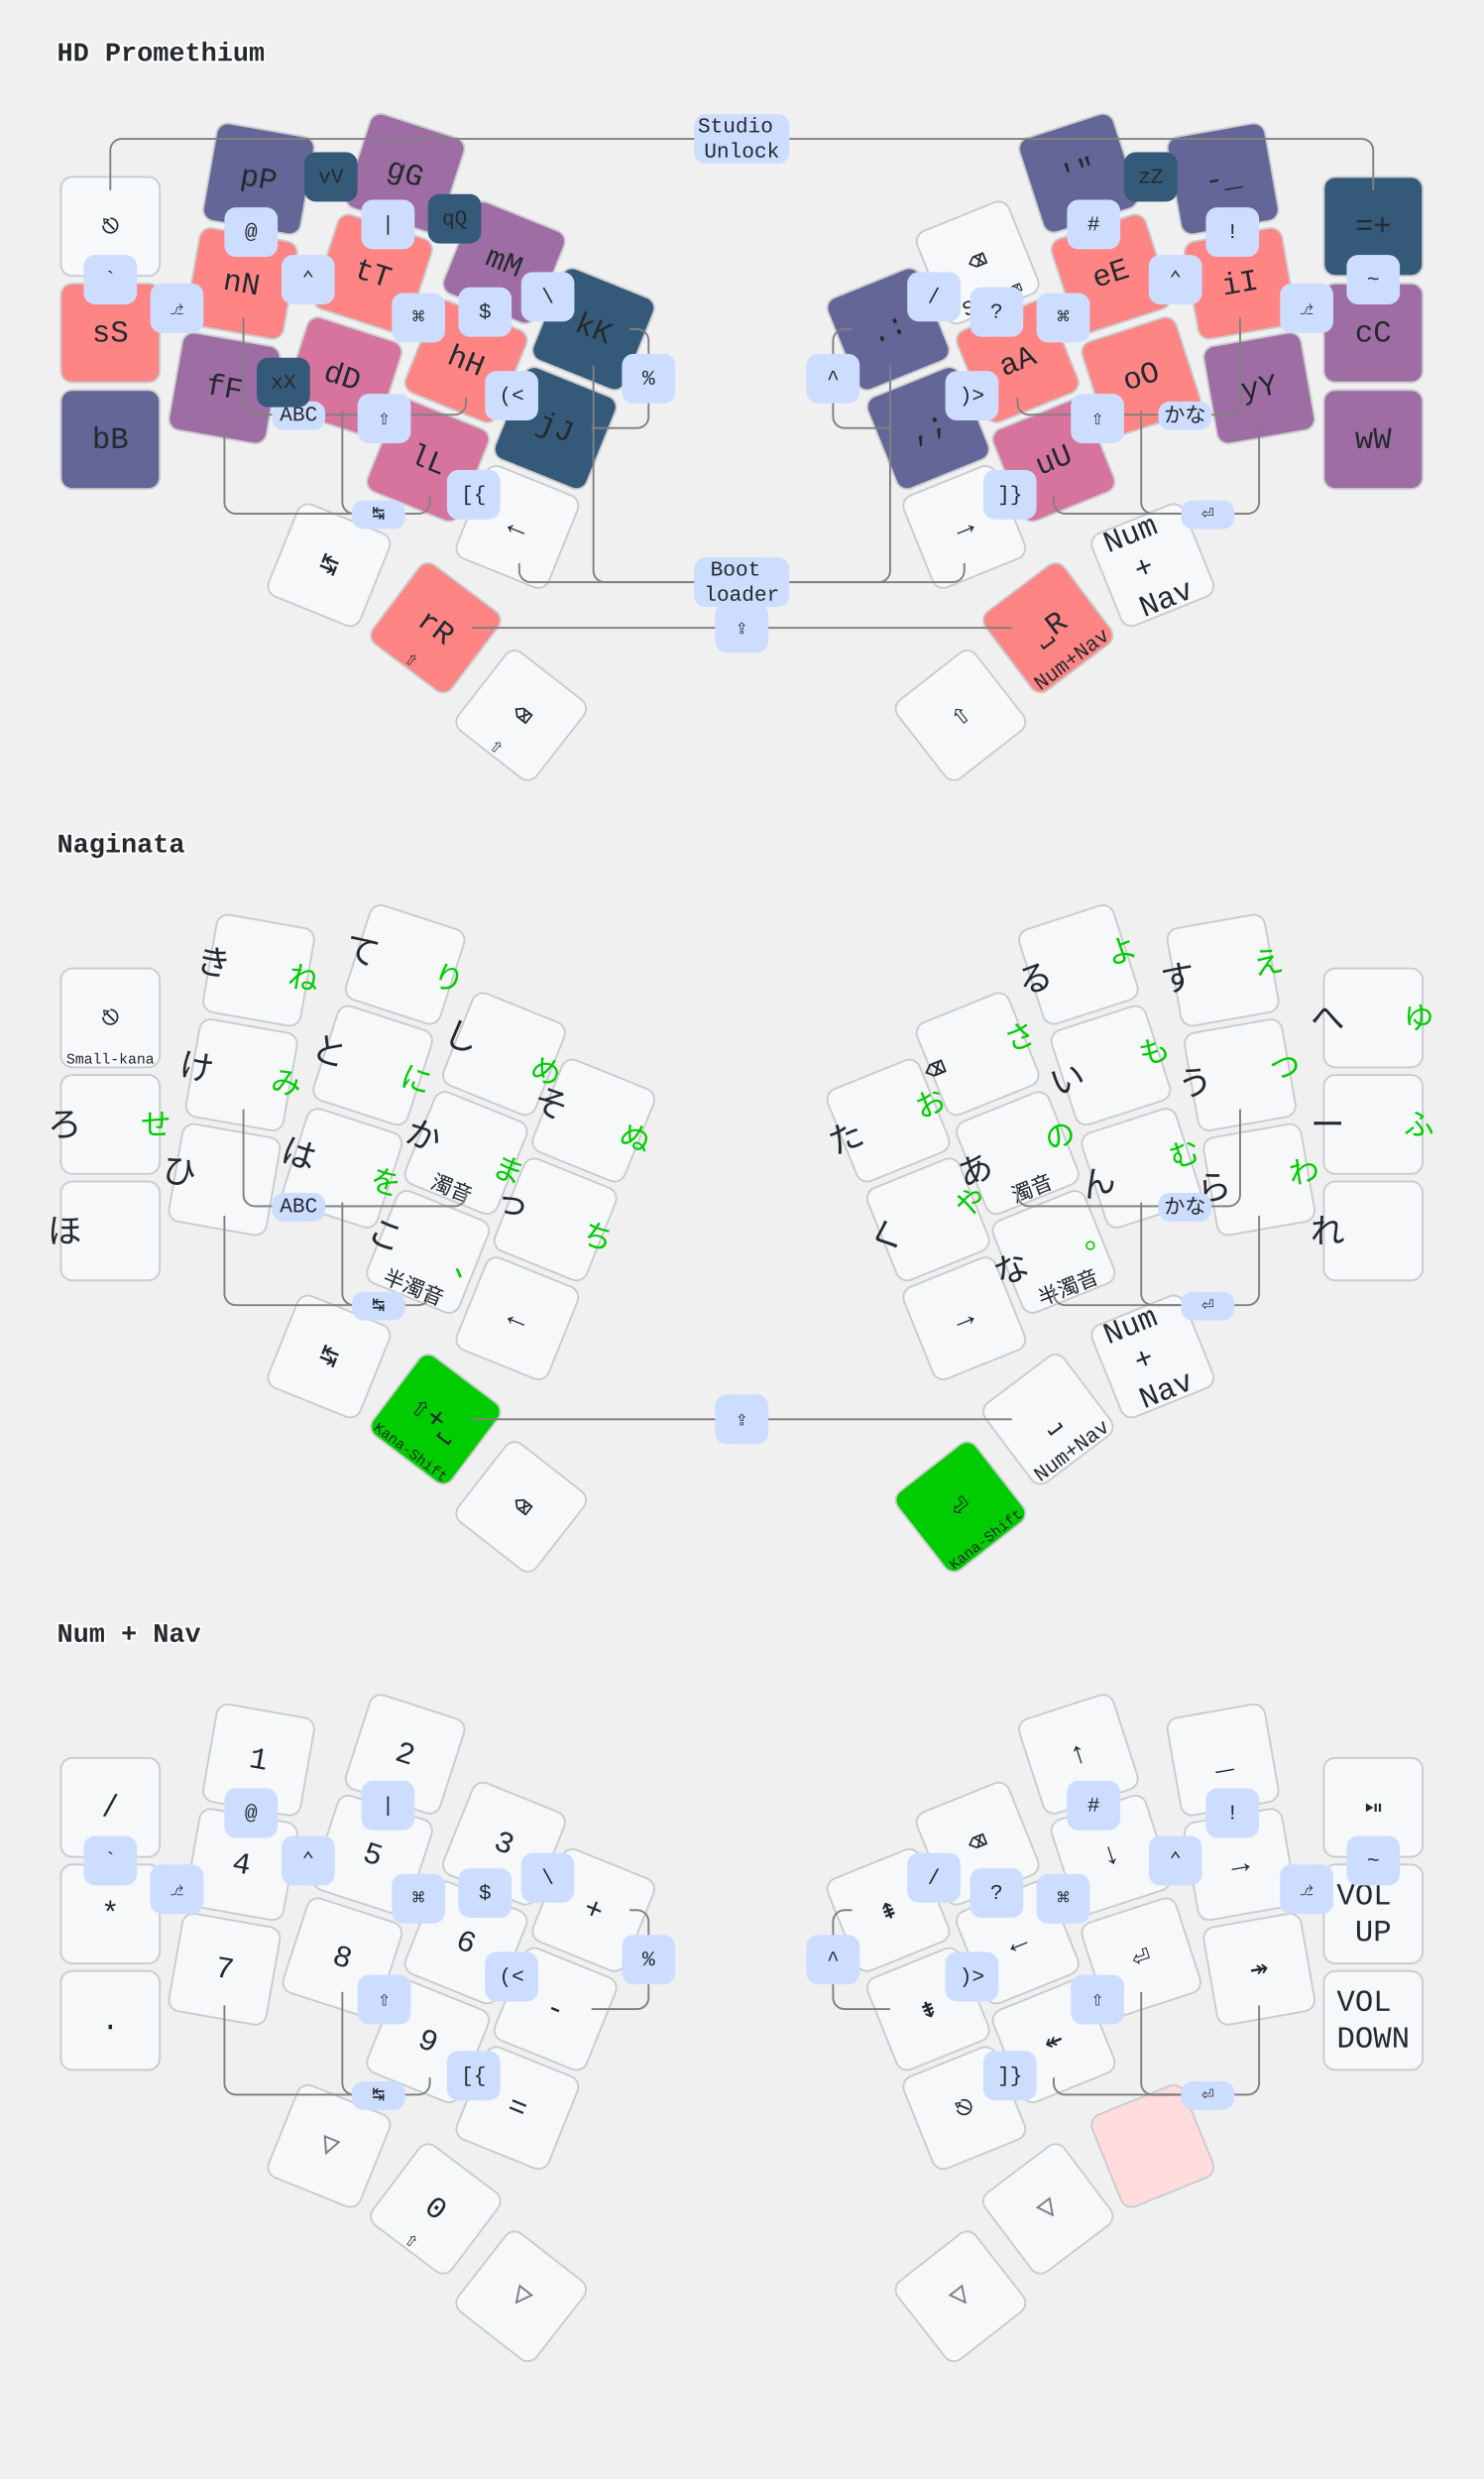
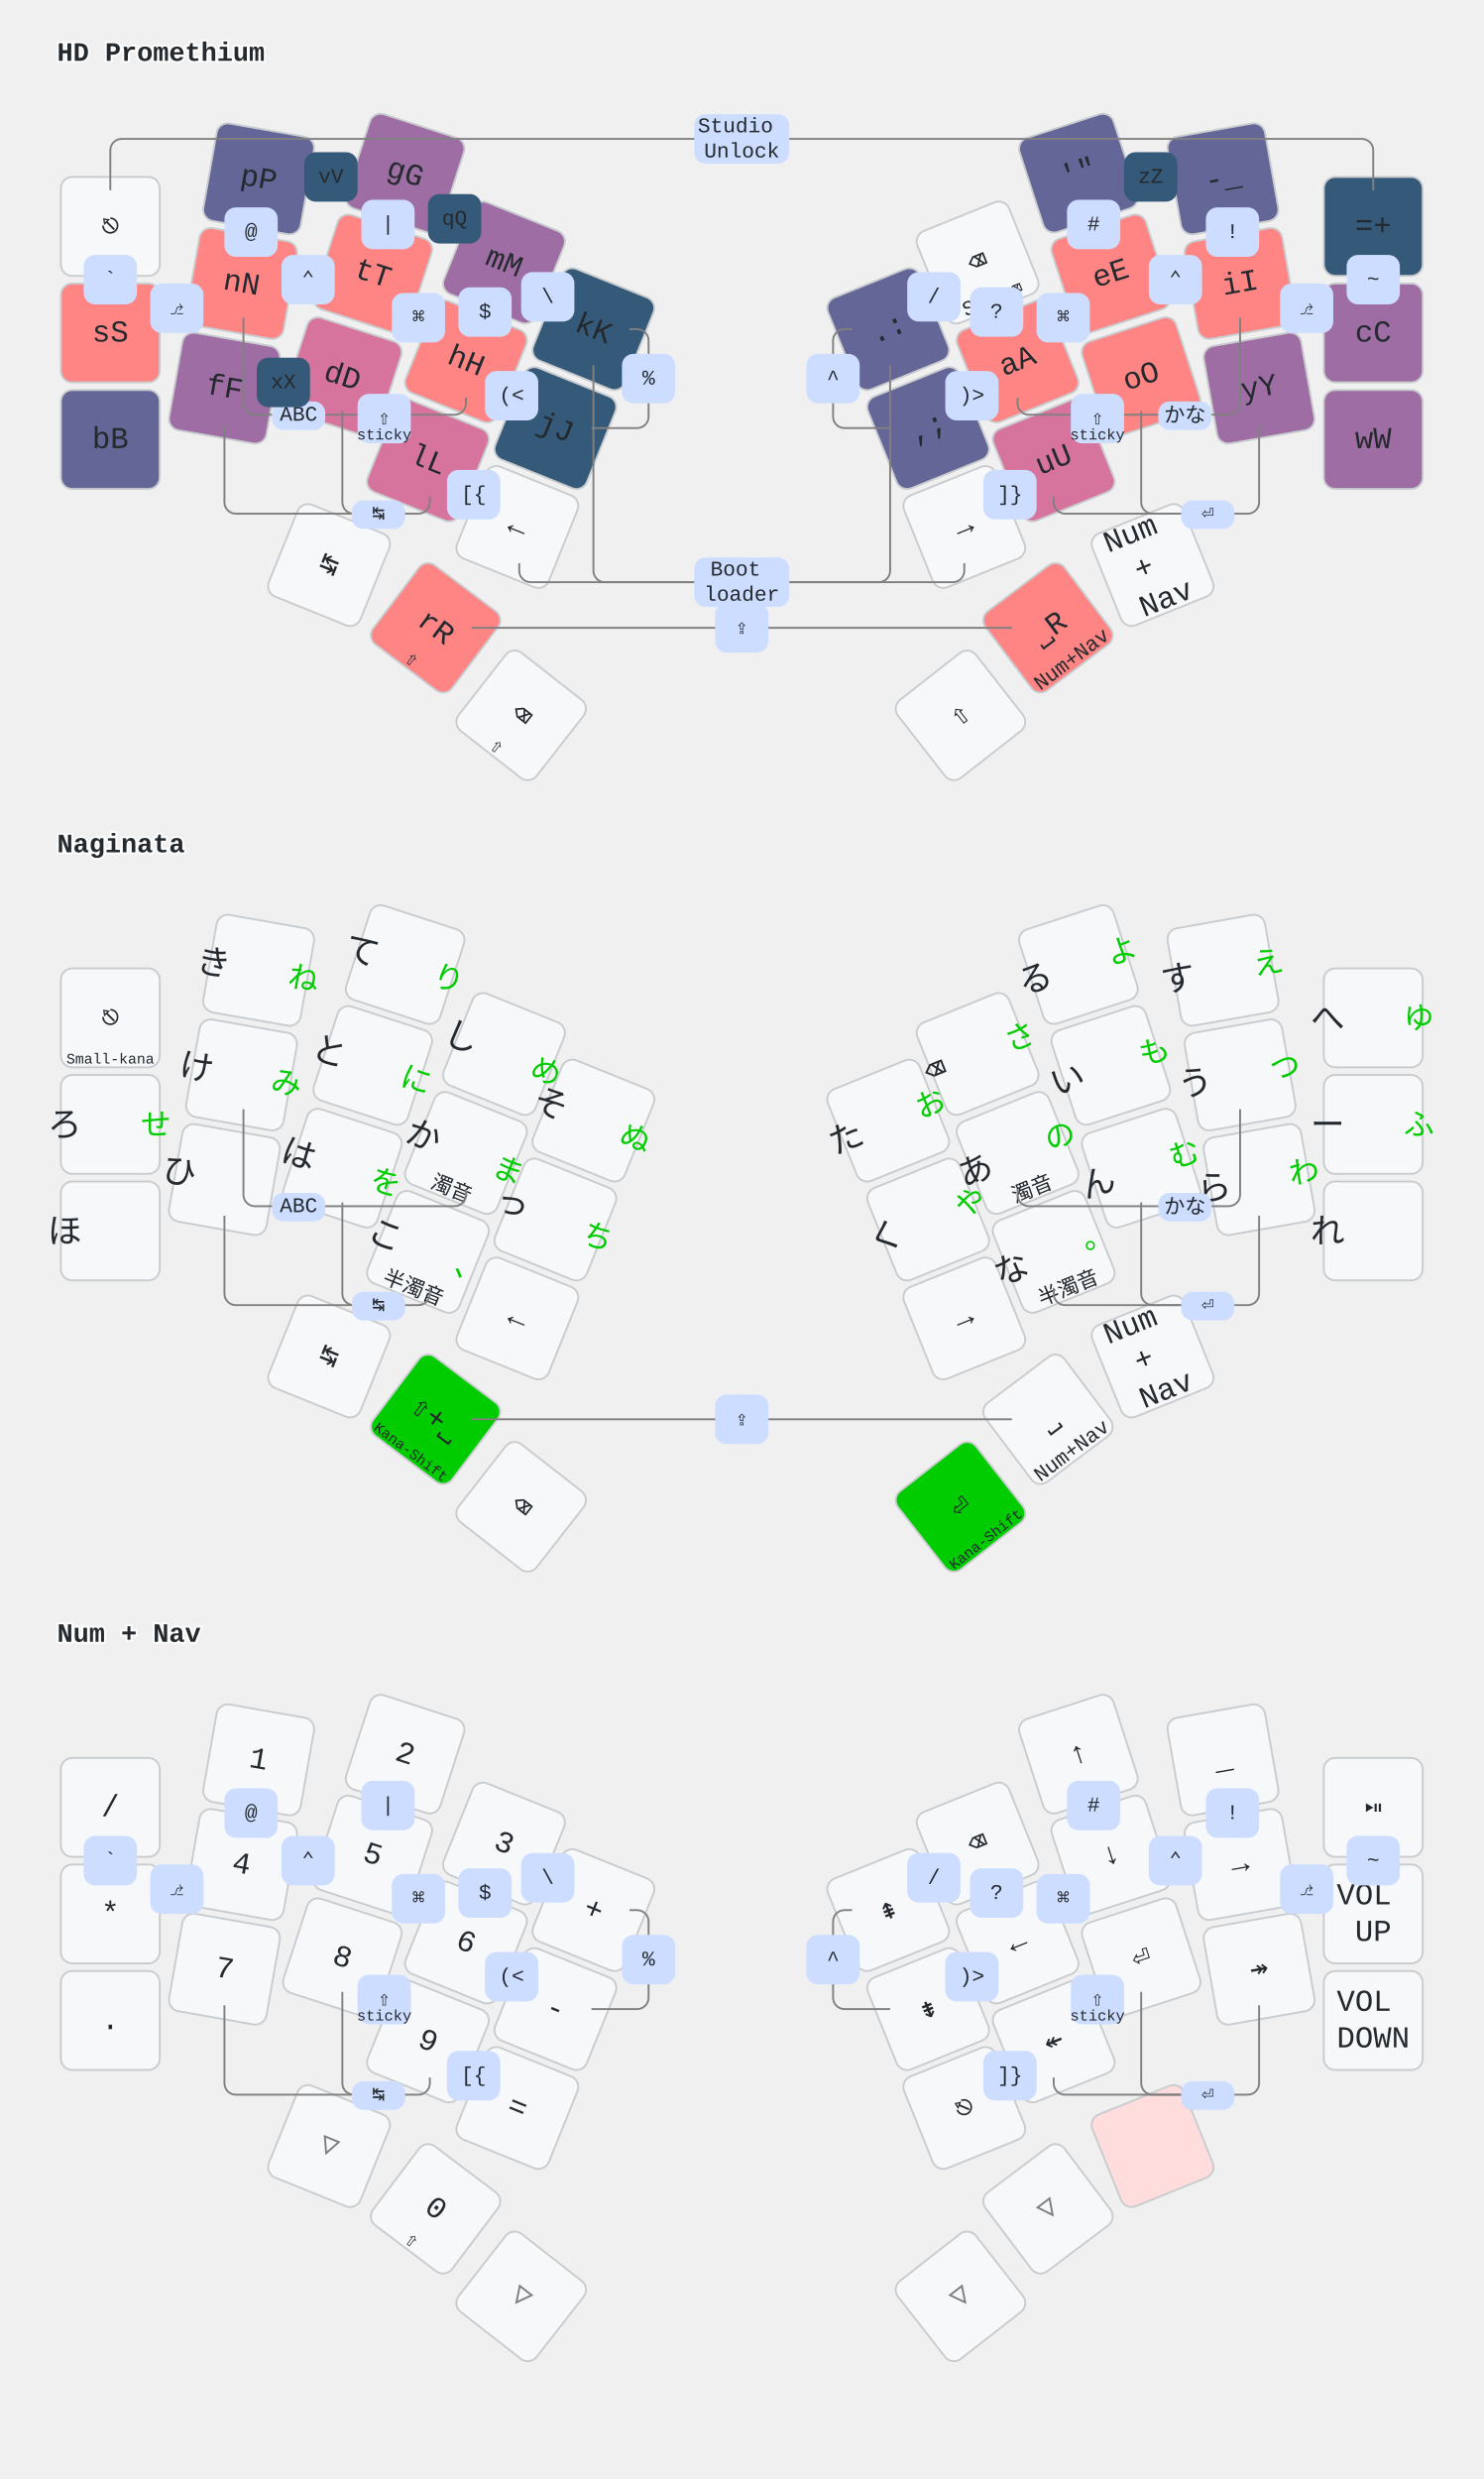
<svg xmlns="http://www.w3.org/2000/svg" width="780" height="1303" viewBox="0 0 780 1303" class="keymap">
  <style>/* inherit to force styles through use tags*/
svg path {
    fill: inherit;
}
/* font and background color specifications */
svg.keymap {
    font-family: SFMono-Regular,Consolas,Liberation Mono,Menlo,monospace;
    font-size: 14px;
    font-kerning: normal;
    text-rendering: optimizeLegibility;
    fill: #24292e;
}

/* default key styling */
rect.key {
    fill: #f6f8fa;
    stroke: #c9cccf;
    stroke-width: 1;
}

/* color accent for combo boxes */
rect.combo {
    fill: #cdf;
}

/* color accent for held keys */
rect.held, rect.combo.held {
    fill: #fdd;
}

/* color accent for ghost (optional) keys */
rect.ghost, rect.combo.ghost {
    stroke-dasharray: 4, 4;
    stroke-width: 2;
}

text {
    text-anchor: middle;
    dominant-baseline: middle;
}

/* styling for layer labels */
text.label {
    font-weight: bold;
    text-anchor: start;
    stroke: white;
    stroke-width: 2;
    paint-order: stroke;
}

text.tap {
    font-size: 16px;
}

/* styling for combo tap, and key hold/shifted label text */
text.combo, text.hold, text.shifted {
    font-size: 11px;
}

text.hold {
    text-anchor: middle;
    dominant-baseline: auto;
}

text.shifted {
    text-anchor: middle;
    dominant-baseline: hanging;
}

/* styling for hold/shifted label text in combo box */
text.combo.hold, text.combo.shifted {
    font-size: 8px;
}

/* lighter symbol for transparent keys */
text.trans {
    fill: #7b7e81;
}

/* styling for combo dendrons */
path.combo {
    stroke-width: 1;
    stroke: gray;
    fill: none;
}

/* Start Tabler Icons Cleanup */
/* cannot use height/width with glyphs */
.icon-tabler &gt; path {
    fill: inherit;
    stroke: inherit;
}
/* hide tabler's default box */
.icon-tabler &gt; path[stroke="none"][fill="none"] {
    visibility: collapse;
}

rect.low {
    fill: #355978;
}
rect.medium-low {
    fill: #636696;
}
rect.medium {
    fill: #9E6DA4;
}
rect.medium-high {
    fill: #D7749D;
}
rect.high {
    fill: #FF8585;
}

/* green styling for Naginata kana-shift */
rect.kshift {
    fill: #00CC00;
}
text.left {
    font-size: 18px;
    translate: 16px 7px;
}
text.right {
    fill: #00CC00;
    font-size: 16px;
    translate: -16px -10px;
}
</style>
  <g transform="translate(30, 0)" class="layer-HD Promethium">
    <text x="0" y="28" class="label" id="HD-Promethium">HD Promethium</text>
    <g transform="translate(0, 56)">
      <g transform="translate(28, 63)" class="key keypos-0">
        <rect rx="6" ry="6" x="-26" y="-26" width="52" height="52" class="key" />
        <text x="0" y="0" class="key tap">⎋</text>
      </g>
      <g transform="translate(106, 38) rotate(10.0)" class="key medium-low keypos-1">
        <rect rx="6" ry="6" x="-26" y="-26" width="52" height="52" class="key medium-low" />
        <text x="0" y="0" class="key medium-low tap">pP</text>
      </g>
      <g transform="translate(183, 35) rotate(18.0)" class="key medium keypos-2">
        <rect rx="6" ry="6" x="-26" y="-26" width="52" height="52" class="key medium" />
        <text x="0" y="0" class="key medium tap">gG</text>
      </g>
      <g transform="translate(235, 82) rotate(22.0)" class="key medium keypos-3">
        <rect rx="6" ry="6" x="-26" y="-26" width="52" height="52" class="key medium" />
        <text x="0" y="0" class="key medium tap">mM</text>
      </g>
      <g transform="translate(282, 117) rotate(22.0)" class="key low keypos-4">
        <rect rx="6" ry="6" x="-26" y="-26" width="52" height="52" class="key low" />
        <text x="0" y="0" class="key low tap">kK</text>
      </g>
      <g transform="translate(437, 117) rotate(-22.0)" class="key medium-low keypos-5">
        <rect rx="6" ry="6" x="-26" y="-26" width="52" height="52" class="key medium-low" />
        <text x="0" y="0" class="key medium-low tap">.:</text>
      </g>
      <g transform="translate(484, 82) rotate(-22.0)" class="key keypos-6">
        <rect rx="6" ry="6" x="-26" y="-26" width="52" height="52" class="key" />
        <text x="0" y="0" class="key tap">⌫</text>
        <text x="0" y="24" class="key hold">Sft+⌫</text>
      </g>
      <g transform="translate(537, 35) rotate(-18.0)" class="key medium-low keypos-7">
        <rect rx="6" ry="6" x="-26" y="-26" width="52" height="52" class="key medium-low" />
        <text x="0" y="0" class="key medium-low tap">'"</text>
      </g>
      <g transform="translate(613, 38) rotate(-10.0)" class="key medium-low keypos-8">
        <rect rx="6" ry="6" x="-26" y="-26" width="52" height="52" class="key medium-low" />
        <text x="0" y="0" class="key medium-low tap">-_</text>
      </g>
      <g transform="translate(692, 63)" class="key low keypos-9">
        <rect rx="6" ry="6" x="-26" y="-26" width="52" height="52" class="key low" />
        <text x="0" y="0" class="key low tap">=+</text>
      </g>
      <g transform="translate(28, 119)" class="key high keypos-10">
        <rect rx="6" ry="6" x="-26" y="-26" width="52" height="52" class="key high" />
        <text x="0" y="0" class="key high tap">sS</text>
      </g>
      <g transform="translate(97, 93) rotate(10.0)" class="key high keypos-11">
        <rect rx="6" ry="6" x="-26" y="-26" width="52" height="52" class="key high" />
        <text x="0" y="0" class="key high tap">nN</text>
      </g>
      <g transform="translate(166, 88) rotate(18.0)" class="key high keypos-12">
        <rect rx="6" ry="6" x="-26" y="-26" width="52" height="52" class="key high" />
        <text x="0" y="0" class="key high tap">tT</text>
      </g>
      <g transform="translate(215, 134) rotate(22.0)" class="key high keypos-13">
        <rect rx="6" ry="6" x="-26" y="-26" width="52" height="52" class="key high" />
        <text x="0" y="0" class="key high tap">hH</text>
      </g>
      <g transform="translate(262, 169) rotate(22.0)" class="key low keypos-14">
        <rect rx="6" ry="6" x="-26" y="-26" width="52" height="52" class="key low" />
        <text x="0" y="0" class="key low tap">jJ</text>
      </g>
      <g transform="translate(458, 169) rotate(-22.0)" class="key medium-low keypos-15">
        <rect rx="6" ry="6" x="-26" y="-26" width="52" height="52" class="key medium-low" />
        <text x="0" y="0" class="key medium-low tap">,;</text>
      </g>
      <g transform="translate(505, 134) rotate(-22.0)" class="key high keypos-16">
        <rect rx="6" ry="6" x="-26" y="-26" width="52" height="52" class="key high" />
        <text x="0" y="0" class="key high tap">aA</text>
      </g>
      <g transform="translate(554, 88) rotate(-18.0)" class="key high keypos-17">
        <rect rx="6" ry="6" x="-26" y="-26" width="52" height="52" class="key high" />
        <text x="0" y="0" class="key high tap">eE</text>
      </g>
      <g transform="translate(622, 93) rotate(-10.0)" class="key high keypos-18">
        <rect rx="6" ry="6" x="-26" y="-26" width="52" height="52" class="key high" />
        <text x="0" y="0" class="key high tap">iI</text>
      </g>
      <g transform="translate(692, 119)" class="key medium keypos-19">
        <rect rx="6" ry="6" x="-26" y="-26" width="52" height="52" class="key medium" />
        <text x="0" y="0" class="key medium tap">cC</text>
      </g>
      <g transform="translate(28, 175)" class="key medium-low keypos-20">
        <rect rx="6" ry="6" x="-26" y="-26" width="52" height="52" class="key medium-low" />
        <text x="0" y="0" class="key medium-low tap">bB</text>
      </g>
      <g transform="translate(88, 148) rotate(10.0)" class="key medium keypos-21">
        <rect rx="6" ry="6" x="-26" y="-26" width="52" height="52" class="key medium" />
        <text x="0" y="0" class="key medium tap">fF</text>
      </g>
      <g transform="translate(150, 142) rotate(18.0)" class="key medium-high keypos-22">
        <rect rx="6" ry="6" x="-26" y="-26" width="52" height="52" class="key medium-high" />
        <text x="0" y="0" class="key medium-high tap">dD</text>
      </g>
      <g transform="translate(195, 186) rotate(22.0)" class="key medium-high keypos-23">
        <rect rx="6" ry="6" x="-26" y="-26" width="52" height="52" class="key medium-high" />
        <text x="0" y="0" class="key medium-high tap">lL</text>
      </g>
      <g transform="translate(242, 221) rotate(22.0)" class="key keypos-24">
        <rect rx="6" ry="6" x="-26" y="-26" width="52" height="52" class="key" />
        <text x="0" y="0" class="key tap">←</text>
      </g>
      <g transform="translate(477, 221) rotate(-22.0)" class="key keypos-25">
        <rect rx="6" ry="6" x="-26" y="-26" width="52" height="52" class="key" />
        <text x="0" y="0" class="key tap">→</text>
      </g>
      <g transform="translate(524, 186) rotate(-22.0)" class="key medium-high keypos-26">
        <rect rx="6" ry="6" x="-26" y="-26" width="52" height="52" class="key medium-high" />
        <text x="0" y="0" class="key medium-high tap">uU</text>
      </g>
      <g transform="translate(570, 142) rotate(-18.0)" class="key high keypos-27">
        <rect rx="6" ry="6" x="-26" y="-26" width="52" height="52" class="key high" />
        <text x="0" y="0" class="key high tap">oO</text>
      </g>
      <g transform="translate(632, 148) rotate(-10.0)" class="key medium keypos-28">
        <rect rx="6" ry="6" x="-26" y="-26" width="52" height="52" class="key medium" />
        <text x="0" y="0" class="key medium tap">yY</text>
      </g>
      <g transform="translate(692, 175)" class="key medium keypos-29">
        <rect rx="6" ry="6" x="-26" y="-26" width="52" height="52" class="key medium" />
        <text x="0" y="0" class="key medium tap">wW</text>
      </g>
      <g transform="translate(143, 241) rotate(22.0)" class="key keypos-30">
        <rect rx="6" ry="6" x="-26" y="-26" width="52" height="52" class="key" />
        <text x="0" y="0" class="key tap">↹</text>
      </g>
      <g transform="translate(199, 274) rotate(37.0)" class="key high keypos-31">
        <rect rx="6" ry="6" x="-26" y="-26" width="52" height="52" class="key high" />
        <text x="0" y="0" class="key high tap">rR</text>
        <text x="0" y="24" class="key high hold">⇧</text>
      </g>
      <g transform="translate(244, 320) rotate(38.0)" class="key keypos-32">
        <rect rx="6" ry="6" x="-26" y="-26" width="52" height="52" class="key" />
        <text x="0" y="0" class="key tap">⌫</text>
        <text x="0" y="24" class="key hold">⇧</text>
      </g>
      <g transform="translate(475, 320) rotate(-38.0)" class="key keypos-33">
        <rect rx="6" ry="6" x="-26" y="-26" width="52" height="52" class="key" />
        <text x="0" y="0" class="key tap">⇧</text>
      </g>
      <g transform="translate(521, 274) rotate(-37.0)" class="key high keypos-34">
        <rect rx="6" ry="6" x="-26" y="-26" width="52" height="52" class="key high" />
        <text x="0" y="0" class="key high tap">⎵R</text>
        <text x="0" y="24" class="key high hold">Num+Nav</text>
      </g>
      <g transform="translate(576, 241) rotate(-22.0)" class="key keypos-35">
        <rect rx="6" ry="6" x="-26" y="-26" width="52" height="52" class="key" />
        <a href="#Num--Nav">
          <text x="0" y="0" class="key tap layer-activator">
            <tspan x="0" dy="-1.2em">Num</tspan>
            <tspan x="0" dy="1.2em">+</tspan>
            <tspan x="0" dy="1.2em">Nav</tspan>
          </text>
        </a>
      </g>
      <g class="combo combopos-0">
        <path d="M360,17 h-326 a6.0,6.0 0 0 0 -6.0,6.0 v21" class="combo" />
        <path d="M360,17 h326 a6.0,6.0 0 0 1 6.0,6.0 v21" class="combo" />
        <rect rx="6" ry="6" x="335" y="4" width="50" height="26" class="combo" />
        <text x="360" y="17" class="combo tap">
          <tspan x="360" dy="-0.6em">Studio</tspan>
          <tspan x="360" dy="1.2em">Unlock</tspan>
        </text>
      </g>
      <g class="combo combopos-1">
        <path d="M360,250 h-72 a6.0,6.0 0 0 1 -6.0,-6.0 v-108" class="combo" />
        <path d="M360,250 h72 a6.0,6.0 0 0 0 6.0,-6.0 v-108" class="combo" />
        <path d="M360,250 h-111 a6.0,6.0 0 0 1 -6.0,-6.0 v-4" class="combo" />
        <path d="M360,250 h111 a6.0,6.0 0 0 0 6.0,-6.0 v-4" class="combo" />
        <rect rx="6" ry="6" x="335" y="237" width="50" height="26" class="combo" />
        <text x="360" y="250" class="combo tap">
          <tspan x="360" dy="-0.6em">Boot</tspan>
          <tspan x="360" dy="1.2em">loader</tspan>
        </text>
      </g>
      <g class="combo combopos-2">
        <path d="M593,162 h-82 a6.0,6.0 0 0 1 -6.0,-6.0 v-3" class="combo" />
        <path d="M593,162 h23 a6.0,6.0 0 0 0 6.0,-6.0 v-45" class="combo" />
        <rect rx="6" ry="6" x="579" y="155" width="28" height="15" class="combo" />
        <text x="593" y="162" class="combo tap">かな</text>
      </g>
      <g class="combo combopos-3">
        <path d="M127,162 h82 a6.0,6.0 0 0 0 6.0,-6.0 v-3" class="combo" />
        <path d="M127,162 h-23 a6.0,6.0 0 0 1 -6.0,-6.0 v-45" class="combo" />
        <rect rx="6" ry="6" x="113" y="155" width="28" height="15" class="combo" />
        <text x="127" y="162" class="combo tap">ABC</text>
      </g>
      <g class="combo combopos-4">
        <path d="M169,214 h21 a6.0,6.0 0 0 0 6.0,-6.0 v-3" class="combo" />
        <path d="M169,214 h-13 a6.0,6.0 0 0 1 -6.0,-6.0 v-48" class="combo" />
        <path d="M169,214 h-75 a6.0,6.0 0 0 1 -6.0,-6.0 v-41" class="combo" />
        <rect rx="6" ry="6" x="155" y="207" width="28" height="15" class="combo" />
        <text x="169" y="214" class="combo tap">↹</text>
      </g>
      <g class="combo combopos-5">
        <path d="M605,214 h-75 a6.0,6.0 0 0 1 -6.0,-6.0 v-3" class="combo" />
        <path d="M605,214 h-29 a6.0,6.0 0 0 1 -6.0,-6.0 v-48" class="combo" />
        <path d="M605,214 h21 a6.0,6.0 0 0 0 6.0,-6.0 v-41" class="combo" />
        <rect rx="6" ry="6" x="591" y="207" width="28" height="15" class="combo" />
        <text x="605" y="214" class="combo tap">⏎</text>
      </g>
      <g class="combo combopos-6">
        <rect rx="6" ry="6" x="49" y="93" width="28" height="26" class="combo" />
        <text x="63" y="106" class="combo tap">⎇</text>
      </g>
      <g class="combo combopos-7">
        <rect rx="6" ry="6" x="643" y="93" width="28" height="26" class="combo" />
        <text x="657" y="106" class="combo tap">⎇</text>
      </g>
      <g class="combo combopos-8">
        <rect rx="6" ry="6" x="118" y="78" width="28" height="26" class="combo" />
        <text x="132" y="91" class="combo tap">⌃</text>
      </g>
      <g class="combo combopos-9">
        <rect rx="6" ry="6" x="574" y="78" width="28" height="26" class="combo" />
        <text x="588" y="91" class="combo tap">⌃</text>
      </g>
      <g class="combo combopos-10">
        <rect rx="6" ry="6" x="176" y="98" width="28" height="26" class="combo" />
        <text x="190" y="111" class="combo tap">⌘</text>
      </g>
      <g class="combo combopos-11">
        <rect rx="6" ry="6" x="515" y="98" width="28" height="26" class="combo" />
        <text x="529" y="111" class="combo tap">⌘</text>
      </g>
      <g class="combo combopos-18">
        <rect rx="6" ry="6" x="158" y="151" width="28" height="26" class="combo" />
        <text x="172" y="164" class="combo tap">⇧</text>
+         <text x="172" y="175" class="combo hold">sticky</text>
      </g>
      <g class="combo combopos-19">
        <rect rx="6" ry="6" x="533" y="151" width="28" height="26" class="combo" />
        <text x="547" y="164" class="combo tap">⇧</text>
+         <text x="547" y="175" class="combo hold">sticky</text>
      </g>
      <g class="combo low combopos-20">
        <rect rx="6" ry="6" x="195" y="46" width="28" height="26" class="combo low" />
        <text x="209" y="59" class="combo low tap">qQ</text>
      </g>
      <g class="combo low combopos-21">
        <rect rx="6" ry="6" x="561" y="24" width="28" height="26" class="combo low" />
        <text x="575" y="37" class="combo low tap">zZ</text>
      </g>
      <g class="combo low combopos-22">
        <rect rx="6" ry="6" x="130" y="24" width="28" height="26" class="combo low" />
        <text x="144" y="37" class="combo low tap">vV</text>
      </g>
      <g class="combo low combopos-23">
        <rect rx="6" ry="6" x="105" y="132" width="28" height="26" class="combo low" />
        <text x="119" y="145" class="combo low tap">xX</text>
      </g>
      <g class="combo combopos-24">
        <path d="M360,274 l-142,0" class="combo" />
        <path d="M360,274 l142,0" class="combo" />
        <rect rx="6" ry="6" x="346" y="261" width="28" height="26" class="combo" />
        <text x="360" y="274" class="combo tap">⇪</text>
      </g>
-       <g class="combo combopos-27">
+       <g class="combo combopos-26">
        <rect rx="6" ry="6" x="14" y="78" width="28" height="26" class="combo" />
        <text x="28" y="91" class="combo tap">`</text>
      </g>
-       <g class="combo combopos-28">
+       <g class="combo combopos-27">
        <rect rx="6" ry="6" x="88" y="53" width="28" height="26" class="combo" />
        <text x="102" y="66" class="combo tap">@</text>
      </g>
-       <g class="combo combopos-29">
+       <g class="combo combopos-28">
        <rect rx="6" ry="6" x="160" y="49" width="28" height="26" class="combo" />
        <text x="174" y="62" class="combo tap">|</text>
      </g>
-       <g class="combo combopos-30">
+       <g class="combo combopos-29">
        <rect rx="6" ry="6" x="211" y="95" width="28" height="26" class="combo" />
        <text x="225" y="108" class="combo tap">$</text>
      </g>
-       <g class="combo combopos-31">
+       <g class="combo combopos-30">
        <rect rx="6" ry="6" x="244" y="87" width="28" height="26" class="combo" />
        <text x="258" y="100" class="combo tap">\</text>
      </g>
-       <g class="combo combopos-32">
+       <g class="combo combopos-31">
        <path d="M311,143 v-20 a6.0,6.0 0 0 0 -6.0,-6.0 h-4" class="combo" />
        <path d="M311,143 v20 a6.0,6.0 0 0 1 -6.0,6.0 h-24" class="combo" />
        <rect rx="6" ry="6" x="297" y="130" width="28" height="26" class="combo" />
        <text x="311" y="143" class="combo tap">%</text>
      </g>
-       <g class="combo combopos-33">
+       <g class="combo combopos-32">
        <rect rx="6" ry="6" x="447" y="87" width="28" height="26" class="combo" />
        <text x="461" y="100" class="combo tap">/</text>
      </g>
-       <g class="combo combopos-34">
+       <g class="combo combopos-33">
        <path d="M408,143 v-20 a6.0,6.0 0 0 1 6.0,-6.0 h4" class="combo" />
        <path d="M408,143 v20 a6.0,6.0 0 0 0 6.0,6.0 h24" class="combo" />
        <rect rx="6" ry="6" x="394" y="130" width="28" height="26" class="combo" />
        <text x="408" y="143" class="combo tap">^</text>
      </g>
-       <g class="combo combopos-35">
+       <g class="combo combopos-34">
        <rect rx="6" ry="6" x="480" y="95" width="28" height="26" class="combo" />
        <text x="494" y="108" class="combo tap">?</text>
      </g>
-       <g class="combo combopos-36">
+       <g class="combo combopos-35">
        <rect rx="6" ry="6" x="531" y="49" width="28" height="26" class="combo" />
        <text x="545" y="62" class="combo tap">#</text>
      </g>
-       <g class="combo combopos-37">
+       <g class="combo combopos-36">
        <rect rx="6" ry="6" x="604" y="53" width="28" height="26" class="combo" />
        <text x="618" y="66" class="combo tap">!</text>
      </g>
-       <g class="combo combopos-38">
+       <g class="combo combopos-37">
        <rect rx="6" ry="6" x="678" y="78" width="28" height="26" class="combo" />
        <text x="692" y="91" class="combo tap">~</text>
      </g>
-       <g class="combo combopos-39">
+       <g class="combo combopos-38">
        <rect rx="6" ry="6" x="225" y="139" width="28" height="26" class="combo" />
        <text x="239" y="152" class="combo tap">(&lt;</text>
      </g>
-       <g class="combo combopos-40">
+       <g class="combo combopos-39">
        <rect rx="6" ry="6" x="467" y="139" width="28" height="26" class="combo" />
        <text x="481" y="152" class="combo tap">)&gt;</text>
      </g>
-       <g class="combo combopos-41">
+       <g class="combo combopos-40">
        <rect rx="6" ry="6" x="205" y="191" width="28" height="26" class="combo" />
        <text x="219" y="204" class="combo tap">[{</text>
      </g>
-       <g class="combo combopos-42">
+       <g class="combo combopos-41">
        <rect rx="6" ry="6" x="487" y="191" width="28" height="26" class="combo" />
        <text x="501" y="204" class="combo tap">]}</text>
      </g>
    </g>
  </g>
  <g transform="translate(30, 416)" class="layer-Naginata">
    <text x="0" y="28" class="label" id="Naginata">Naginata</text>
    <g transform="translate(0, 56)">
      <g transform="translate(28, 63)" class="key keypos-0">
        <rect rx="6" ry="6" x="-26" y="-26" width="52" height="52" class="key" />
        <text x="0" y="0" class="key tap">⎋</text>
        <text x="0" y="24" class="key hold">
          <tspan style="font-size: 70%">Small-kana</tspan>
        </text>
      </g>
      <g transform="translate(106, 38) rotate(10.0)" class="key keypos-1">
        <rect rx="6" ry="6" x="-26" y="-26" width="52" height="52" class="key" />
        <text x="-24" y="0" class="key left">き</text>
        <text x="24" y="0" class="key right">ね</text>
      </g>
      <g transform="translate(183, 35) rotate(18.0)" class="key keypos-2">
        <rect rx="6" ry="6" x="-26" y="-26" width="52" height="52" class="key" />
        <text x="-24" y="0" class="key left">て</text>
        <text x="24" y="0" class="key right">り</text>
      </g>
      <g transform="translate(235, 82) rotate(22.0)" class="key keypos-3">
        <rect rx="6" ry="6" x="-26" y="-26" width="52" height="52" class="key" />
        <text x="-24" y="0" class="key left">し</text>
        <text x="24" y="0" class="key right">め</text>
      </g>
      <g transform="translate(282, 117) rotate(22.0)" class="key keypos-4">
        <rect rx="6" ry="6" x="-26" y="-26" width="52" height="52" class="key" />
        <text x="-24" y="0" class="key left">そ</text>
        <text x="24" y="0" class="key right">ぬ</text>
      </g>
      <g transform="translate(437, 117) rotate(-22.0)" class="key keypos-5">
        <rect rx="6" ry="6" x="-26" y="-26" width="52" height="52" class="key" />
        <text x="-24" y="0" class="key left">た</text>
        <text x="24" y="0" class="key right">お</text>
      </g>
      <g transform="translate(484, 82) rotate(-22.0)" class="key keypos-6">
        <rect rx="6" ry="6" x="-26" y="-26" width="52" height="52" class="key" />
        <text x="-24" y="0" class="key left">⌫</text>
        <text x="24" y="0" class="key right">さ</text>
      </g>
      <g transform="translate(537, 35) rotate(-18.0)" class="key keypos-7">
        <rect rx="6" ry="6" x="-26" y="-26" width="52" height="52" class="key" />
        <text x="-24" y="0" class="key left">る</text>
        <text x="24" y="0" class="key right">よ</text>
      </g>
      <g transform="translate(613, 38) rotate(-10.0)" class="key keypos-8">
        <rect rx="6" ry="6" x="-26" y="-26" width="52" height="52" class="key" />
        <text x="-24" y="0" class="key left">す</text>
        <text x="24" y="0" class="key right">え</text>
      </g>
      <g transform="translate(692, 63)" class="key keypos-9">
        <rect rx="6" ry="6" x="-26" y="-26" width="52" height="52" class="key" />
        <text x="-24" y="0" class="key left">へ</text>
        <text x="24" y="0" class="key right">ゆ</text>
      </g>
      <g transform="translate(28, 119)" class="key keypos-10">
        <rect rx="6" ry="6" x="-26" y="-26" width="52" height="52" class="key" />
        <text x="-24" y="0" class="key left">ろ</text>
        <text x="24" y="0" class="key right">せ</text>
      </g>
      <g transform="translate(97, 93) rotate(10.0)" class="key keypos-11">
        <rect rx="6" ry="6" x="-26" y="-26" width="52" height="52" class="key" />
        <text x="-24" y="0" class="key left">け</text>
        <text x="24" y="0" class="key right">み</text>
      </g>
      <g transform="translate(166, 88) rotate(18.0)" class="key keypos-12">
        <rect rx="6" ry="6" x="-26" y="-26" width="52" height="52" class="key" />
        <text x="-24" y="0" class="key left">と</text>
        <text x="24" y="0" class="key right">に</text>
      </g>
      <g transform="translate(215, 134) rotate(22.0)" class="key keypos-13">
        <rect rx="6" ry="6" x="-26" y="-26" width="52" height="52" class="key" />
        <text x="0" y="24" class="key hold">濁音</text>
        <text x="-24" y="0" class="key left">か</text>
        <text x="24" y="0" class="key right">ま</text>
      </g>
      <g transform="translate(262, 169) rotate(22.0)" class="key keypos-14">
        <rect rx="6" ry="6" x="-26" y="-26" width="52" height="52" class="key" />
        <text x="-24" y="0" class="key left">っ</text>
        <text x="24" y="0" class="key right">ち</text>
      </g>
      <g transform="translate(458, 169) rotate(-22.0)" class="key keypos-15">
        <rect rx="6" ry="6" x="-26" y="-26" width="52" height="52" class="key" />
        <text x="-24" y="0" class="key left">く</text>
        <text x="24" y="0" class="key right">や</text>
      </g>
      <g transform="translate(505, 134) rotate(-22.0)" class="key keypos-16">
        <rect rx="6" ry="6" x="-26" y="-26" width="52" height="52" class="key" />
        <text x="0" y="24" class="key hold">濁音</text>
        <text x="-24" y="0" class="key left">あ</text>
        <text x="24" y="0" class="key right">の</text>
      </g>
      <g transform="translate(554, 88) rotate(-18.0)" class="key keypos-17">
        <rect rx="6" ry="6" x="-26" y="-26" width="52" height="52" class="key" />
        <text x="-24" y="0" class="key left">い</text>
        <text x="24" y="0" class="key right">も</text>
      </g>
      <g transform="translate(622, 93) rotate(-10.0)" class="key keypos-18">
        <rect rx="6" ry="6" x="-26" y="-26" width="52" height="52" class="key" />
        <text x="-24" y="0" class="key left">う</text>
        <text x="24" y="0" class="key right">つ</text>
      </g>
      <g transform="translate(692, 119)" class="key keypos-19">
        <rect rx="6" ry="6" x="-26" y="-26" width="52" height="52" class="key" />
        <text x="-24" y="0" class="key left">ー</text>
        <text x="24" y="0" class="key right">ふ</text>
      </g>
      <g transform="translate(28, 175)" class="key keypos-20">
        <rect rx="6" ry="6" x="-26" y="-26" width="52" height="52" class="key" />
        <text x="-24" y="0" class="key left">ほ</text>
      </g>
      <g transform="translate(88, 148) rotate(10.0)" class="key keypos-21">
        <rect rx="6" ry="6" x="-26" y="-26" width="52" height="52" class="key" />
        <text x="-24" y="0" class="key left">ひ</text>
      </g>
      <g transform="translate(150, 142) rotate(18.0)" class="key keypos-22">
        <rect rx="6" ry="6" x="-26" y="-26" width="52" height="52" class="key" />
        <text x="-24" y="0" class="key left">は</text>
        <text x="24" y="0" class="key right">を</text>
      </g>
      <g transform="translate(195, 186) rotate(22.0)" class="key keypos-23">
        <rect rx="6" ry="6" x="-26" y="-26" width="52" height="52" class="key" />
        <text x="0" y="24" class="key hold">半濁音</text>
        <text x="-24" y="0" class="key left">こ</text>
        <text x="24" y="0" class="key right">、</text>
      </g>
      <g transform="translate(242, 221) rotate(22.0)" class="key keypos-24">
        <rect rx="6" ry="6" x="-26" y="-26" width="52" height="52" class="key" />
        <text x="0" y="0" class="key tap">←</text>
      </g>
      <g transform="translate(477, 221) rotate(-22.0)" class="key keypos-25">
        <rect rx="6" ry="6" x="-26" y="-26" width="52" height="52" class="key" />
        <text x="0" y="0" class="key tap">→</text>
      </g>
      <g transform="translate(524, 186) rotate(-22.0)" class="key keypos-26">
        <rect rx="6" ry="6" x="-26" y="-26" width="52" height="52" class="key" />
        <text x="0" y="24" class="key hold">半濁音</text>
        <text x="-24" y="0" class="key left">な</text>
        <text x="24" y="0" class="key right">。</text>
      </g>
      <g transform="translate(570, 142) rotate(-18.0)" class="key keypos-27">
        <rect rx="6" ry="6" x="-26" y="-26" width="52" height="52" class="key" />
        <text x="-24" y="0" class="key left">ん</text>
        <text x="24" y="0" class="key right">む</text>
      </g>
      <g transform="translate(632, 148) rotate(-10.0)" class="key keypos-28">
        <rect rx="6" ry="6" x="-26" y="-26" width="52" height="52" class="key" />
        <text x="-24" y="0" class="key left">ら</text>
        <text x="24" y="0" class="key right">わ</text>
      </g>
      <g transform="translate(692, 175)" class="key keypos-29">
        <rect rx="6" ry="6" x="-26" y="-26" width="52" height="52" class="key" />
        <text x="-24" y="0" class="key left">れ</text>
      </g>
      <g transform="translate(143, 241) rotate(22.0)" class="key keypos-30">
        <rect rx="6" ry="6" x="-26" y="-26" width="52" height="52" class="key" />
        <text x="0" y="0" class="key tap">↹</text>
      </g>
      <g transform="translate(199, 274) rotate(37.0)" class="key kshift keypos-31">
        <rect rx="6" ry="6" x="-26" y="-26" width="52" height="52" class="key kshift" />
        <text x="0" y="0" class="key kshift tap">⇧+⎵</text>
        <text x="0" y="24" class="key kshift hold">
          <tspan style="font-size: 70%">Kana-Shift</tspan>
        </text>
      </g>
      <g transform="translate(244, 320) rotate(38.0)" class="key keypos-32">
        <rect rx="6" ry="6" x="-26" y="-26" width="52" height="52" class="key" />
        <text x="0" y="0" class="key tap">⌫</text>
      </g>
      <g transform="translate(475, 320) rotate(-38.0)" class="key kshift keypos-33">
        <rect rx="6" ry="6" x="-26" y="-26" width="52" height="52" class="key kshift" />
        <text x="0" y="0" class="key kshift tap">⏎</text>
        <text x="0" y="24" class="key kshift hold">
          <tspan style="font-size: 70%">Kana-Shift</tspan>
        </text>
      </g>
      <g transform="translate(521, 274) rotate(-37.0)" class="key keypos-34">
        <rect rx="6" ry="6" x="-26" y="-26" width="52" height="52" class="key" />
        <text x="0" y="0" class="key tap">⎵</text>
        <text x="0" y="24" class="key hold">Num+Nav</text>
      </g>
      <g transform="translate(576, 241) rotate(-22.0)" class="key keypos-35">
        <rect rx="6" ry="6" x="-26" y="-26" width="52" height="52" class="key" />
        <a href="#Num--Nav">
          <text x="0" y="0" class="key tap layer-activator">
            <tspan x="0" dy="-1.2em">Num</tspan>
            <tspan x="0" dy="1.2em">+</tspan>
            <tspan x="0" dy="1.2em">Nav</tspan>
          </text>
        </a>
      </g>
      <g class="combo combopos-0">
        <path d="M593,162 h-82 a6.0,6.0 0 0 1 -6.0,-6.0 v-3" class="combo" />
        <path d="M593,162 h23 a6.0,6.0 0 0 0 6.0,-6.0 v-45" class="combo" />
        <rect rx="6" ry="6" x="579" y="155" width="28" height="15" class="combo" />
        <text x="593" y="162" class="combo tap">かな</text>
      </g>
      <g class="combo combopos-1">
        <path d="M127,162 h82 a6.0,6.0 0 0 0 6.0,-6.0 v-3" class="combo" />
        <path d="M127,162 h-23 a6.0,6.0 0 0 1 -6.0,-6.0 v-45" class="combo" />
        <rect rx="6" ry="6" x="113" y="155" width="28" height="15" class="combo" />
        <text x="127" y="162" class="combo tap">ABC</text>
      </g>
      <g class="combo combopos-2">
        <path d="M169,214 h21 a6.0,6.0 0 0 0 6.0,-6.0 v-3" class="combo" />
        <path d="M169,214 h-13 a6.0,6.0 0 0 1 -6.0,-6.0 v-48" class="combo" />
        <path d="M169,214 h-75 a6.0,6.0 0 0 1 -6.0,-6.0 v-41" class="combo" />
        <rect rx="6" ry="6" x="155" y="207" width="28" height="15" class="combo" />
        <text x="169" y="214" class="combo tap">↹</text>
      </g>
      <g class="combo combopos-3">
        <path d="M605,214 h-75 a6.0,6.0 0 0 1 -6.0,-6.0 v-3" class="combo" />
        <path d="M605,214 h-29 a6.0,6.0 0 0 1 -6.0,-6.0 v-48" class="combo" />
        <path d="M605,214 h21 a6.0,6.0 0 0 0 6.0,-6.0 v-41" class="combo" />
        <rect rx="6" ry="6" x="591" y="207" width="28" height="15" class="combo" />
        <text x="605" y="214" class="combo tap">⏎</text>
      </g>
      <g class="combo combopos-4">
        <path d="M360,274 l-142,0" class="combo" />
        <path d="M360,274 l142,0" class="combo" />
        <rect rx="6" ry="6" x="346" y="261" width="28" height="26" class="combo" />
        <text x="360" y="274" class="combo tap">⇪</text>
      </g>
    </g>
  </g>
  <g transform="translate(30, 831)" class="layer-Num + Nav">
    <text x="0" y="28" class="label" id="Num--Nav">Num + Nav</text>
    <g transform="translate(0, 56)">
      <g transform="translate(28, 63)" class="key keypos-0">
        <rect rx="6" ry="6" x="-26" y="-26" width="52" height="52" class="key" />
        <text x="0" y="0" class="key tap">/</text>
      </g>
      <g transform="translate(106, 38) rotate(10.0)" class="key keypos-1">
        <rect rx="6" ry="6" x="-26" y="-26" width="52" height="52" class="key" />
        <text x="0" y="0" class="key tap">1</text>
      </g>
      <g transform="translate(183, 35) rotate(18.0)" class="key keypos-2">
        <rect rx="6" ry="6" x="-26" y="-26" width="52" height="52" class="key" />
        <text x="0" y="0" class="key tap">2</text>
      </g>
      <g transform="translate(235, 82) rotate(22.0)" class="key keypos-3">
        <rect rx="6" ry="6" x="-26" y="-26" width="52" height="52" class="key" />
        <text x="0" y="0" class="key tap">3</text>
      </g>
      <g transform="translate(282, 117) rotate(22.0)" class="key keypos-4">
        <rect rx="6" ry="6" x="-26" y="-26" width="52" height="52" class="key" />
        <text x="0" y="0" class="key tap">+</text>
      </g>
      <g transform="translate(437, 117) rotate(-22.0)" class="key keypos-5">
        <rect rx="6" ry="6" x="-26" y="-26" width="52" height="52" class="key" />
        <text x="0" y="0" class="key tap">⇞</text>
      </g>
      <g transform="translate(484, 82) rotate(-22.0)" class="key keypos-6">
        <rect rx="6" ry="6" x="-26" y="-26" width="52" height="52" class="key" />
        <text x="0" y="0" class="key tap">⌫</text>
      </g>
      <g transform="translate(537, 35) rotate(-18.0)" class="key keypos-7">
        <rect rx="6" ry="6" x="-26" y="-26" width="52" height="52" class="key" />
        <text x="0" y="0" class="key tap">↑</text>
      </g>
      <g transform="translate(613, 38) rotate(-10.0)" class="key keypos-8">
        <rect rx="6" ry="6" x="-26" y="-26" width="52" height="52" class="key" />
        <text x="0" y="0" class="key tap">_</text>
      </g>
      <g transform="translate(692, 63)" class="key keypos-9">
        <rect rx="6" ry="6" x="-26" y="-26" width="52" height="52" class="key" />
        <text x="0" y="0" class="key tap">⏯</text>
      </g>
      <g transform="translate(28, 119)" class="key keypos-10">
        <rect rx="6" ry="6" x="-26" y="-26" width="52" height="52" class="key" />
        <text x="0" y="0" class="key tap">*</text>
      </g>
      <g transform="translate(97, 93) rotate(10.0)" class="key keypos-11">
        <rect rx="6" ry="6" x="-26" y="-26" width="52" height="52" class="key" />
        <text x="0" y="0" class="key tap">4</text>
      </g>
      <g transform="translate(166, 88) rotate(18.0)" class="key keypos-12">
        <rect rx="6" ry="6" x="-26" y="-26" width="52" height="52" class="key" />
        <text x="0" y="0" class="key tap">5</text>
      </g>
      <g transform="translate(215, 134) rotate(22.0)" class="key keypos-13">
        <rect rx="6" ry="6" x="-26" y="-26" width="52" height="52" class="key" />
        <text x="0" y="0" class="key tap">6</text>
      </g>
      <g transform="translate(262, 169) rotate(22.0)" class="key keypos-14">
        <rect rx="6" ry="6" x="-26" y="-26" width="52" height="52" class="key" />
        <text x="0" y="0" class="key tap">-</text>
      </g>
      <g transform="translate(458, 169) rotate(-22.0)" class="key keypos-15">
        <rect rx="6" ry="6" x="-26" y="-26" width="52" height="52" class="key" />
        <text x="0" y="0" class="key tap">⇟</text>
      </g>
      <g transform="translate(505, 134) rotate(-22.0)" class="key keypos-16">
        <rect rx="6" ry="6" x="-26" y="-26" width="52" height="52" class="key" />
        <text x="0" y="0" class="key tap">←</text>
      </g>
      <g transform="translate(554, 88) rotate(-18.0)" class="key keypos-17">
        <rect rx="6" ry="6" x="-26" y="-26" width="52" height="52" class="key" />
        <text x="0" y="0" class="key tap">↓</text>
      </g>
      <g transform="translate(622, 93) rotate(-10.0)" class="key keypos-18">
        <rect rx="6" ry="6" x="-26" y="-26" width="52" height="52" class="key" />
        <text x="0" y="0" class="key tap">→</text>
      </g>
      <g transform="translate(692, 119)" class="key keypos-19">
        <rect rx="6" ry="6" x="-26" y="-26" width="52" height="52" class="key" />
        <text x="0" y="0" class="key tap">
          <tspan x="0" dy="-0.6em">VOL</tspan>
          <tspan x="0" dy="1.2em">UP</tspan>
        </text>
      </g>
      <g transform="translate(28, 175)" class="key keypos-20">
        <rect rx="6" ry="6" x="-26" y="-26" width="52" height="52" class="key" />
        <text x="0" y="0" class="key tap">.</text>
      </g>
      <g transform="translate(88, 148) rotate(10.0)" class="key keypos-21">
        <rect rx="6" ry="6" x="-26" y="-26" width="52" height="52" class="key" />
        <text x="0" y="0" class="key tap">7</text>
      </g>
      <g transform="translate(150, 142) rotate(18.0)" class="key keypos-22">
        <rect rx="6" ry="6" x="-26" y="-26" width="52" height="52" class="key" />
        <text x="0" y="0" class="key tap">8</text>
      </g>
      <g transform="translate(195, 186) rotate(22.0)" class="key keypos-23">
        <rect rx="6" ry="6" x="-26" y="-26" width="52" height="52" class="key" />
        <text x="0" y="0" class="key tap">9</text>
      </g>
      <g transform="translate(242, 221) rotate(22.0)" class="key keypos-24">
        <rect rx="6" ry="6" x="-26" y="-26" width="52" height="52" class="key" />
        <text x="0" y="0" class="key tap">=</text>
      </g>
      <g transform="translate(477, 221) rotate(-22.0)" class="key keypos-25">
        <rect rx="6" ry="6" x="-26" y="-26" width="52" height="52" class="key" />
        <text x="0" y="0" class="key tap">⎋</text>
      </g>
      <g transform="translate(524, 186) rotate(-22.0)" class="key keypos-26">
        <rect rx="6" ry="6" x="-26" y="-26" width="52" height="52" class="key" />
        <text x="0" y="0" class="key tap">↞</text>
      </g>
      <g transform="translate(570, 142) rotate(-18.0)" class="key keypos-27">
        <rect rx="6" ry="6" x="-26" y="-26" width="52" height="52" class="key" />
        <text x="0" y="0" class="key tap">⏎</text>
      </g>
      <g transform="translate(632, 148) rotate(-10.0)" class="key keypos-28">
        <rect rx="6" ry="6" x="-26" y="-26" width="52" height="52" class="key" />
        <text x="0" y="0" class="key tap">↠</text>
      </g>
      <g transform="translate(692, 175)" class="key keypos-29">
        <rect rx="6" ry="6" x="-26" y="-26" width="52" height="52" class="key" />
        <text x="0" y="0" class="key tap">
          <tspan x="0" dy="-0.6em">VOL</tspan>
          <tspan x="0" dy="1.2em">DOWN</tspan>
        </text>
      </g>
      <g transform="translate(143, 241) rotate(22.0)" class="key trans keypos-30">
        <rect rx="6" ry="6" x="-26" y="-26" width="52" height="52" class="key trans" />
        <text x="0" y="0" class="key trans tap">▽</text>
      </g>
      <g transform="translate(199, 274) rotate(37.0)" class="key keypos-31">
        <rect rx="6" ry="6" x="-26" y="-26" width="52" height="52" class="key" />
        <text x="0" y="0" class="key tap">0</text>
        <text x="0" y="24" class="key hold">⇧</text>
      </g>
      <g transform="translate(244, 320) rotate(38.0)" class="key trans keypos-32">
        <rect rx="6" ry="6" x="-26" y="-26" width="52" height="52" class="key trans" />
        <text x="0" y="0" class="key trans tap">▽</text>
      </g>
      <g transform="translate(475, 320) rotate(-38.0)" class="key trans keypos-33">
        <rect rx="6" ry="6" x="-26" y="-26" width="52" height="52" class="key trans" />
        <text x="0" y="0" class="key trans tap">▽</text>
      </g>
      <g transform="translate(521, 274) rotate(-37.0)" class="key trans keypos-34">
        <rect rx="6" ry="6" x="-26" y="-26" width="52" height="52" class="key trans" />
        <text x="0" y="0" class="key trans tap">▽</text>
      </g>
      <g transform="translate(576, 241) rotate(-22.0)" class="key held keypos-35">
        <rect rx="6" ry="6" x="-26" y="-26" width="52" height="52" class="key held" />
      </g>
      <g class="combo combopos-0">
        <path d="M169,214 h21 a6.0,6.0 0 0 0 6.0,-6.0 v-3" class="combo" />
        <path d="M169,214 h-13 a6.0,6.0 0 0 1 -6.0,-6.0 v-48" class="combo" />
        <path d="M169,214 h-75 a6.0,6.0 0 0 1 -6.0,-6.0 v-41" class="combo" />
        <rect rx="6" ry="6" x="155" y="207" width="28" height="15" class="combo" />
        <text x="169" y="214" class="combo tap">↹</text>
      </g>
      <g class="combo combopos-1">
        <path d="M605,214 h-75 a6.0,6.0 0 0 1 -6.0,-6.0 v-3" class="combo" />
        <path d="M605,214 h-29 a6.0,6.0 0 0 1 -6.0,-6.0 v-48" class="combo" />
        <path d="M605,214 h21 a6.0,6.0 0 0 0 6.0,-6.0 v-41" class="combo" />
        <rect rx="6" ry="6" x="591" y="207" width="28" height="15" class="combo" />
        <text x="605" y="214" class="combo tap">⏎</text>
      </g>
      <g class="combo combopos-2">
        <rect rx="6" ry="6" x="49" y="93" width="28" height="26" class="combo" />
        <text x="63" y="106" class="combo tap">⎇</text>
      </g>
      <g class="combo combopos-3">
        <rect rx="6" ry="6" x="643" y="93" width="28" height="26" class="combo" />
        <text x="657" y="106" class="combo tap">⎇</text>
      </g>
      <g class="combo combopos-4">
        <rect rx="6" ry="6" x="118" y="78" width="28" height="26" class="combo" />
        <text x="132" y="91" class="combo tap">⌃</text>
      </g>
      <g class="combo combopos-5">
        <rect rx="6" ry="6" x="574" y="78" width="28" height="26" class="combo" />
        <text x="588" y="91" class="combo tap">⌃</text>
      </g>
      <g class="combo combopos-6">
        <rect rx="6" ry="6" x="176" y="98" width="28" height="26" class="combo" />
        <text x="190" y="111" class="combo tap">⌘</text>
      </g>
      <g class="combo combopos-7">
        <rect rx="6" ry="6" x="515" y="98" width="28" height="26" class="combo" />
        <text x="529" y="111" class="combo tap">⌘</text>
      </g>
      <g class="combo combopos-14">
        <rect rx="6" ry="6" x="158" y="151" width="28" height="26" class="combo" />
        <text x="172" y="164" class="combo tap">⇧</text>
+         <text x="172" y="175" class="combo hold">sticky</text>
      </g>
      <g class="combo combopos-15">
        <rect rx="6" ry="6" x="533" y="151" width="28" height="26" class="combo" />
        <text x="547" y="164" class="combo tap">⇧</text>
+         <text x="547" y="175" class="combo hold">sticky</text>
      </g>
      <g class="combo combopos-16">
        <rect rx="6" ry="6" x="14" y="78" width="28" height="26" class="combo" />
        <text x="28" y="91" class="combo tap">`</text>
      </g>
      <g class="combo combopos-17">
        <rect rx="6" ry="6" x="88" y="53" width="28" height="26" class="combo" />
        <text x="102" y="66" class="combo tap">@</text>
      </g>
      <g class="combo combopos-18">
        <rect rx="6" ry="6" x="160" y="49" width="28" height="26" class="combo" />
        <text x="174" y="62" class="combo tap">|</text>
      </g>
      <g class="combo combopos-19">
        <rect rx="6" ry="6" x="211" y="95" width="28" height="26" class="combo" />
        <text x="225" y="108" class="combo tap">$</text>
      </g>
      <g class="combo combopos-20">
        <rect rx="6" ry="6" x="244" y="87" width="28" height="26" class="combo" />
        <text x="258" y="100" class="combo tap">\</text>
      </g>
      <g class="combo combopos-21">
        <path d="M311,143 v-20 a6.0,6.0 0 0 0 -6.0,-6.0 h-4" class="combo" />
        <path d="M311,143 v20 a6.0,6.0 0 0 1 -6.0,6.0 h-24" class="combo" />
        <rect rx="6" ry="6" x="297" y="130" width="28" height="26" class="combo" />
        <text x="311" y="143" class="combo tap">%</text>
      </g>
      <g class="combo combopos-22">
        <rect rx="6" ry="6" x="447" y="87" width="28" height="26" class="combo" />
        <text x="461" y="100" class="combo tap">/</text>
      </g>
      <g class="combo combopos-23">
        <path d="M408,143 v-20 a6.0,6.0 0 0 1 6.0,-6.0 h4" class="combo" />
        <path d="M408,143 v20 a6.0,6.0 0 0 0 6.0,6.0 h24" class="combo" />
        <rect rx="6" ry="6" x="394" y="130" width="28" height="26" class="combo" />
        <text x="408" y="143" class="combo tap">^</text>
      </g>
      <g class="combo combopos-24">
        <rect rx="6" ry="6" x="480" y="95" width="28" height="26" class="combo" />
        <text x="494" y="108" class="combo tap">?</text>
      </g>
      <g class="combo combopos-25">
        <rect rx="6" ry="6" x="531" y="49" width="28" height="26" class="combo" />
        <text x="545" y="62" class="combo tap">#</text>
      </g>
      <g class="combo combopos-26">
        <rect rx="6" ry="6" x="604" y="53" width="28" height="26" class="combo" />
        <text x="618" y="66" class="combo tap">!</text>
      </g>
      <g class="combo combopos-27">
        <rect rx="6" ry="6" x="678" y="78" width="28" height="26" class="combo" />
        <text x="692" y="91" class="combo tap">~</text>
      </g>
      <g class="combo combopos-28">
        <rect rx="6" ry="6" x="225" y="139" width="28" height="26" class="combo" />
        <text x="239" y="152" class="combo tap">(&lt;</text>
      </g>
      <g class="combo combopos-29">
        <rect rx="6" ry="6" x="467" y="139" width="28" height="26" class="combo" />
        <text x="481" y="152" class="combo tap">)&gt;</text>
      </g>
      <g class="combo combopos-30">
        <rect rx="6" ry="6" x="205" y="191" width="28" height="26" class="combo" />
        <text x="219" y="204" class="combo tap">[{</text>
      </g>
      <g class="combo combopos-31">
        <rect rx="6" ry="6" x="487" y="191" width="28" height="26" class="combo" />
        <text x="501" y="204" class="combo tap">]}</text>
      </g>
    </g>
  </g>
</svg>
